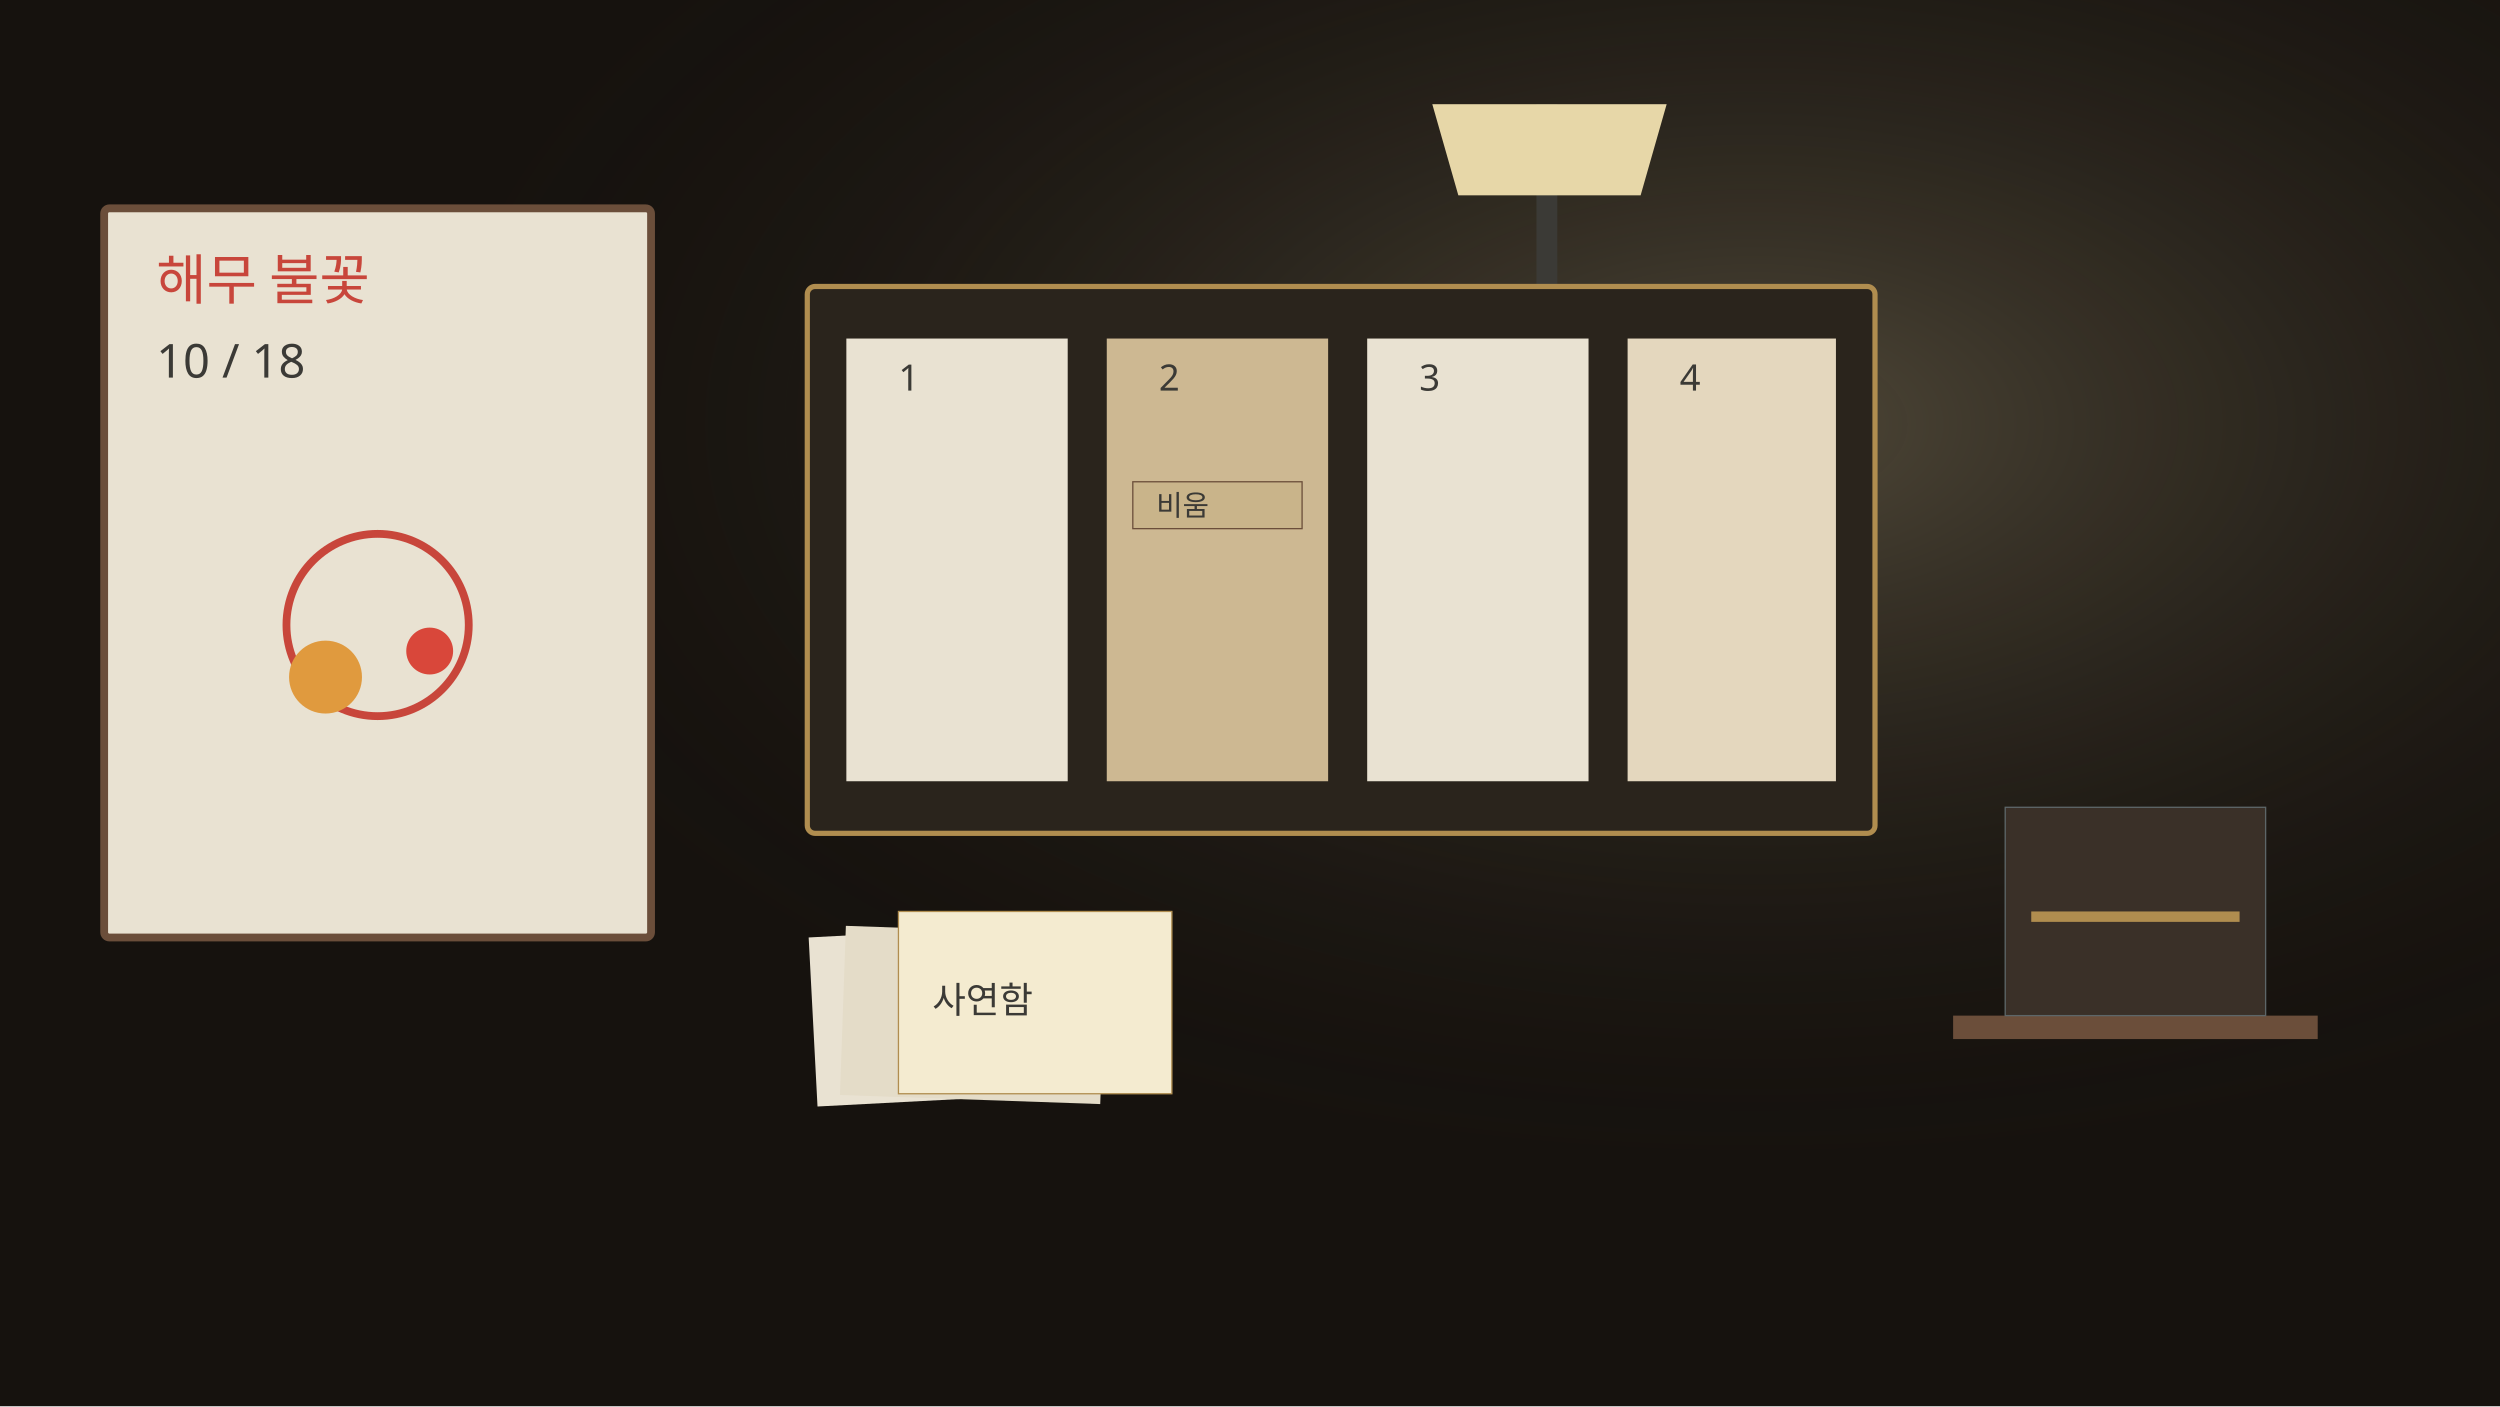
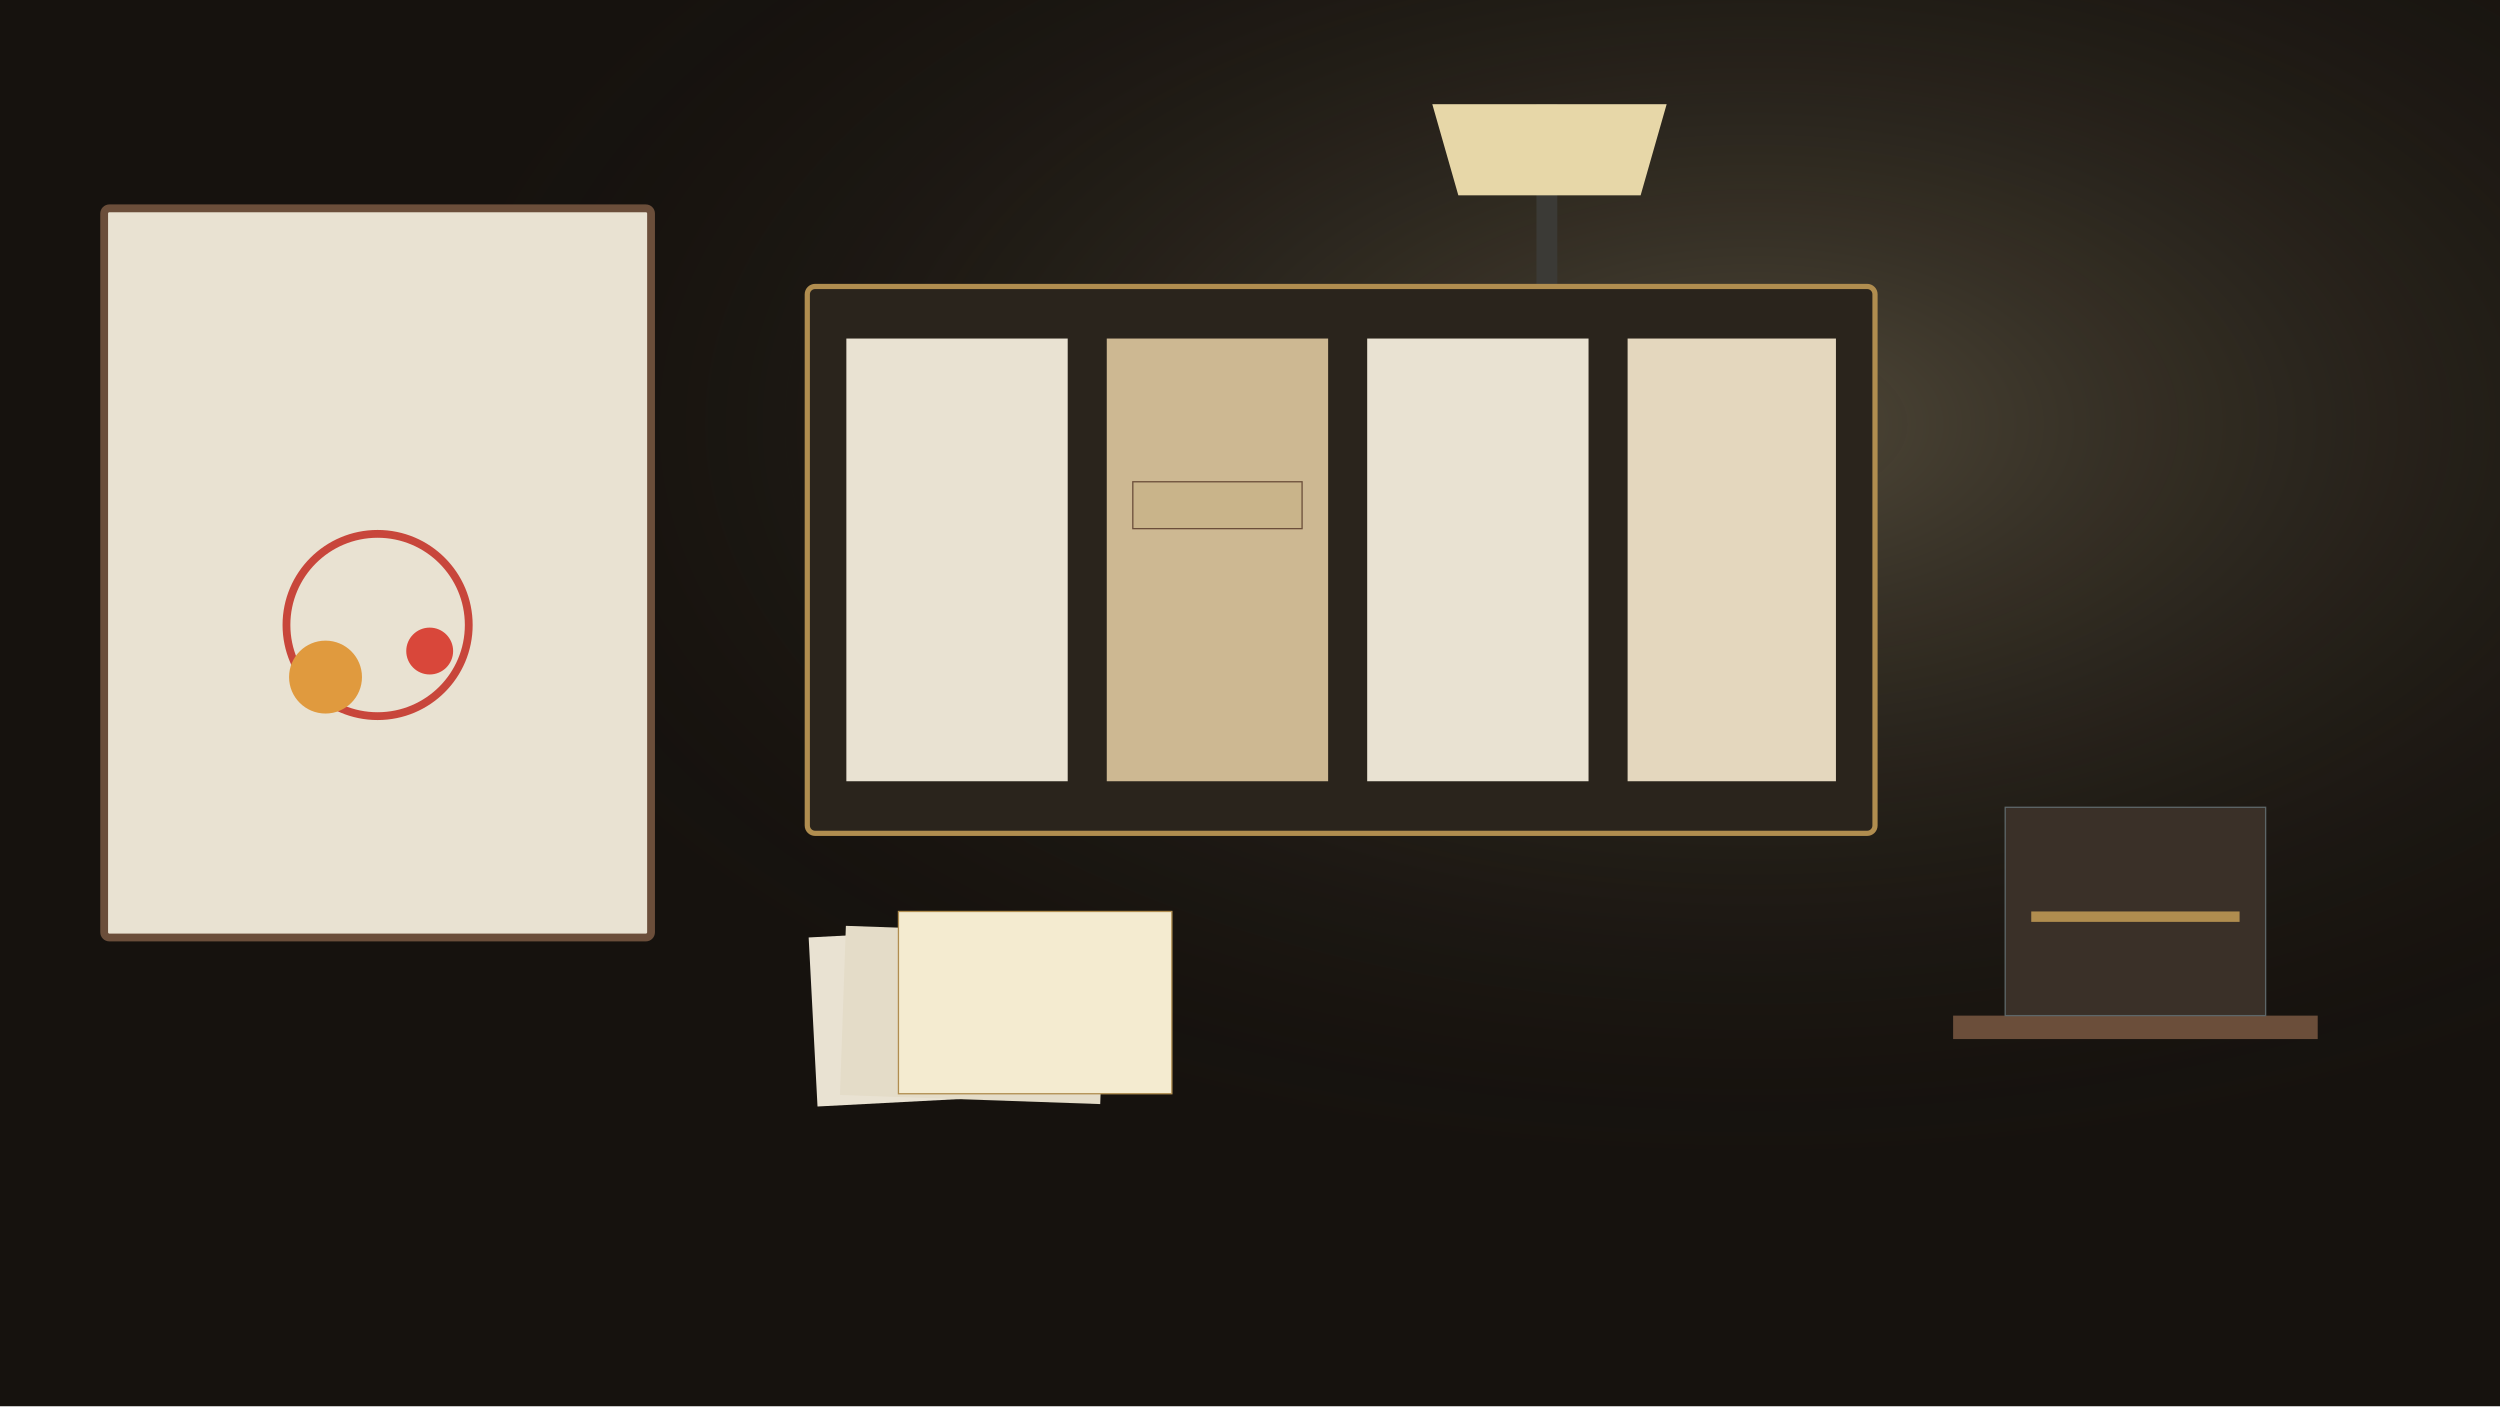
<svg xmlns="http://www.w3.org/2000/svg" width="1920" height="1080" viewBox="0 0 1920 1080">
  <defs>
    <radialGradient id="lamp" cx="70%" cy="30%" r="55%">
      <stop offset="0%" stop-color="#E7D7A8" stop-opacity="0.28" />
      <stop offset="100%" stop-color="#16120e" stop-opacity="0" />
    </radialGradient>
  </defs>
  <rect width="1920" height="1080" fill="#16120e" />
  <rect width="1920" height="1080" fill="url(#lamp)" />
  <rect x="1180" y="80" width="16" height="220" fill="#3B3A36" />
  <path d="M1100 80 h180 l-20 70 h-140 z" fill="#E7D7A8" />
  <rect x="80" y="160" width="420" height="560" rx="4" fill="#E9E2D2" stroke="#6B4E3A" stroke-width="6" />
-   <text x="120" y="230" fill="#C8463B" font-family="sans-serif" font-size="42">해무 불꽃</text>
-   <text x="120" y="290" fill="#3B3A36" font-family="sans-serif" font-size="36">10 / 18</text>
  <circle cx="290" cy="480" r="70" fill="none" stroke="#C8463B" stroke-width="6" />
  <circle cx="250" cy="520" r="28" fill="#E09A3E" />
  <circle cx="330" cy="500" r="18" fill="#D9473A" />
  <g transform="translate(620 220)">
    <rect width="820" height="420" rx="6" fill="#2a241c" stroke="#B08D4F" stroke-width="4" />
    <rect x="30" y="40" width="170" height="340" fill="#E9E2D2" />
    <rect x="230" y="40" width="170" height="340" fill="#CDB892" />
    <rect x="250" y="150" width="130" height="36" fill="#C9B48A" stroke="#6B4E3A" />
-     <text x="268" y="176" fill="#3B3A36" font-family="sans-serif" font-size="22">비움</text>
    <rect x="430" y="40" width="170" height="340" fill="#E9E2D2" />
    <rect x="630" y="40" width="160" height="340" fill="#E4D7BE" />
-     <text x="70" y="80" fill="#3B3A36" font-family="sans-serif" font-size="28">1</text>
-     <text x="270" y="80" fill="#3B3A36" font-family="sans-serif" font-size="28">2</text>
-     <text x="470" y="80" fill="#3B3A36" font-family="sans-serif" font-size="28">3</text>
-     <text x="670" y="80" fill="#3B3A36" font-family="sans-serif" font-size="28">4</text>
  </g>
  <g transform="translate(620 700)">
    <rect x="0" y="20" width="200" height="130" fill="#E9E2D2" transform="rotate(-3)" />
    <rect x="30" y="10" width="200" height="130" fill="#E4DCC8" transform="rotate(2)" />
    <rect x="70" y="0" width="210" height="140" fill="#F4EBD0" stroke="#B08D4F" />
-     <text x="96" y="78" fill="#3B3A36" font-family="sans-serif" font-size="28">사연함</text>
  </g>
  <rect x="1500" y="780" width="280" height="18" fill="#6B4E3A" />
  <rect x="1540" y="620" width="200" height="160" fill="#3a3028" stroke="#5D6668" />
  <rect x="1560" y="700" width="160" height="8" fill="#B08D4F" />
</svg>
